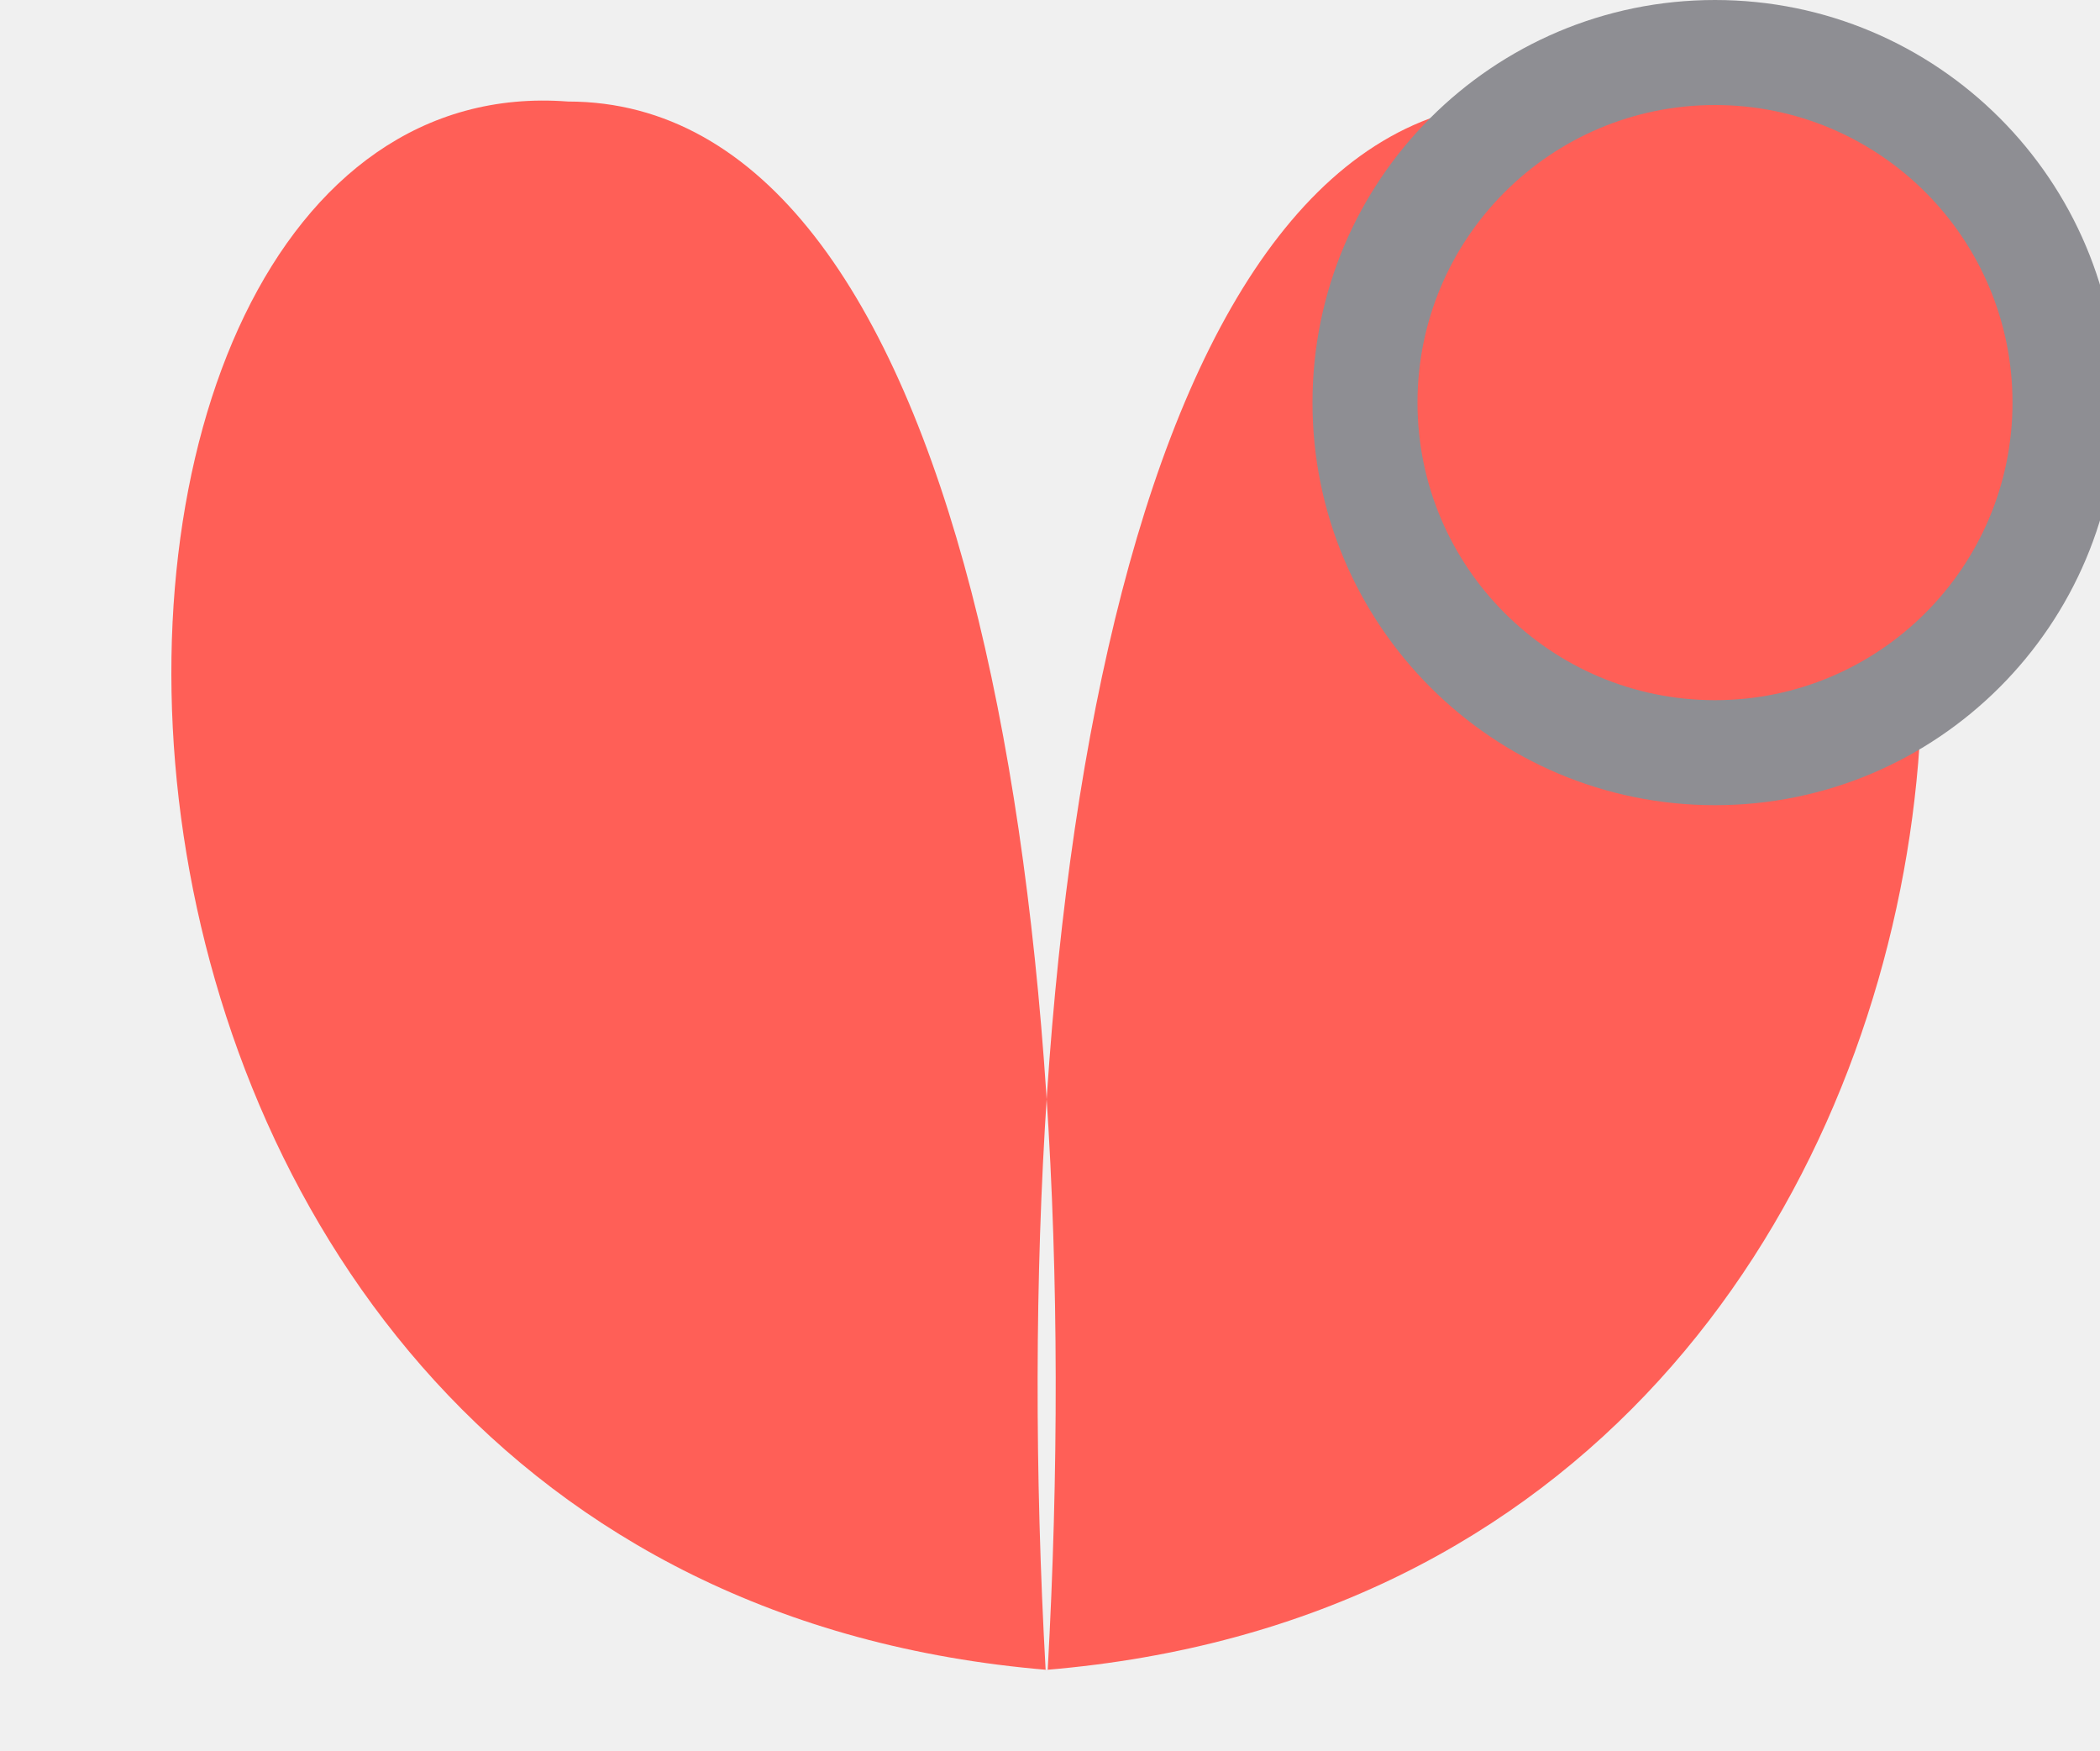
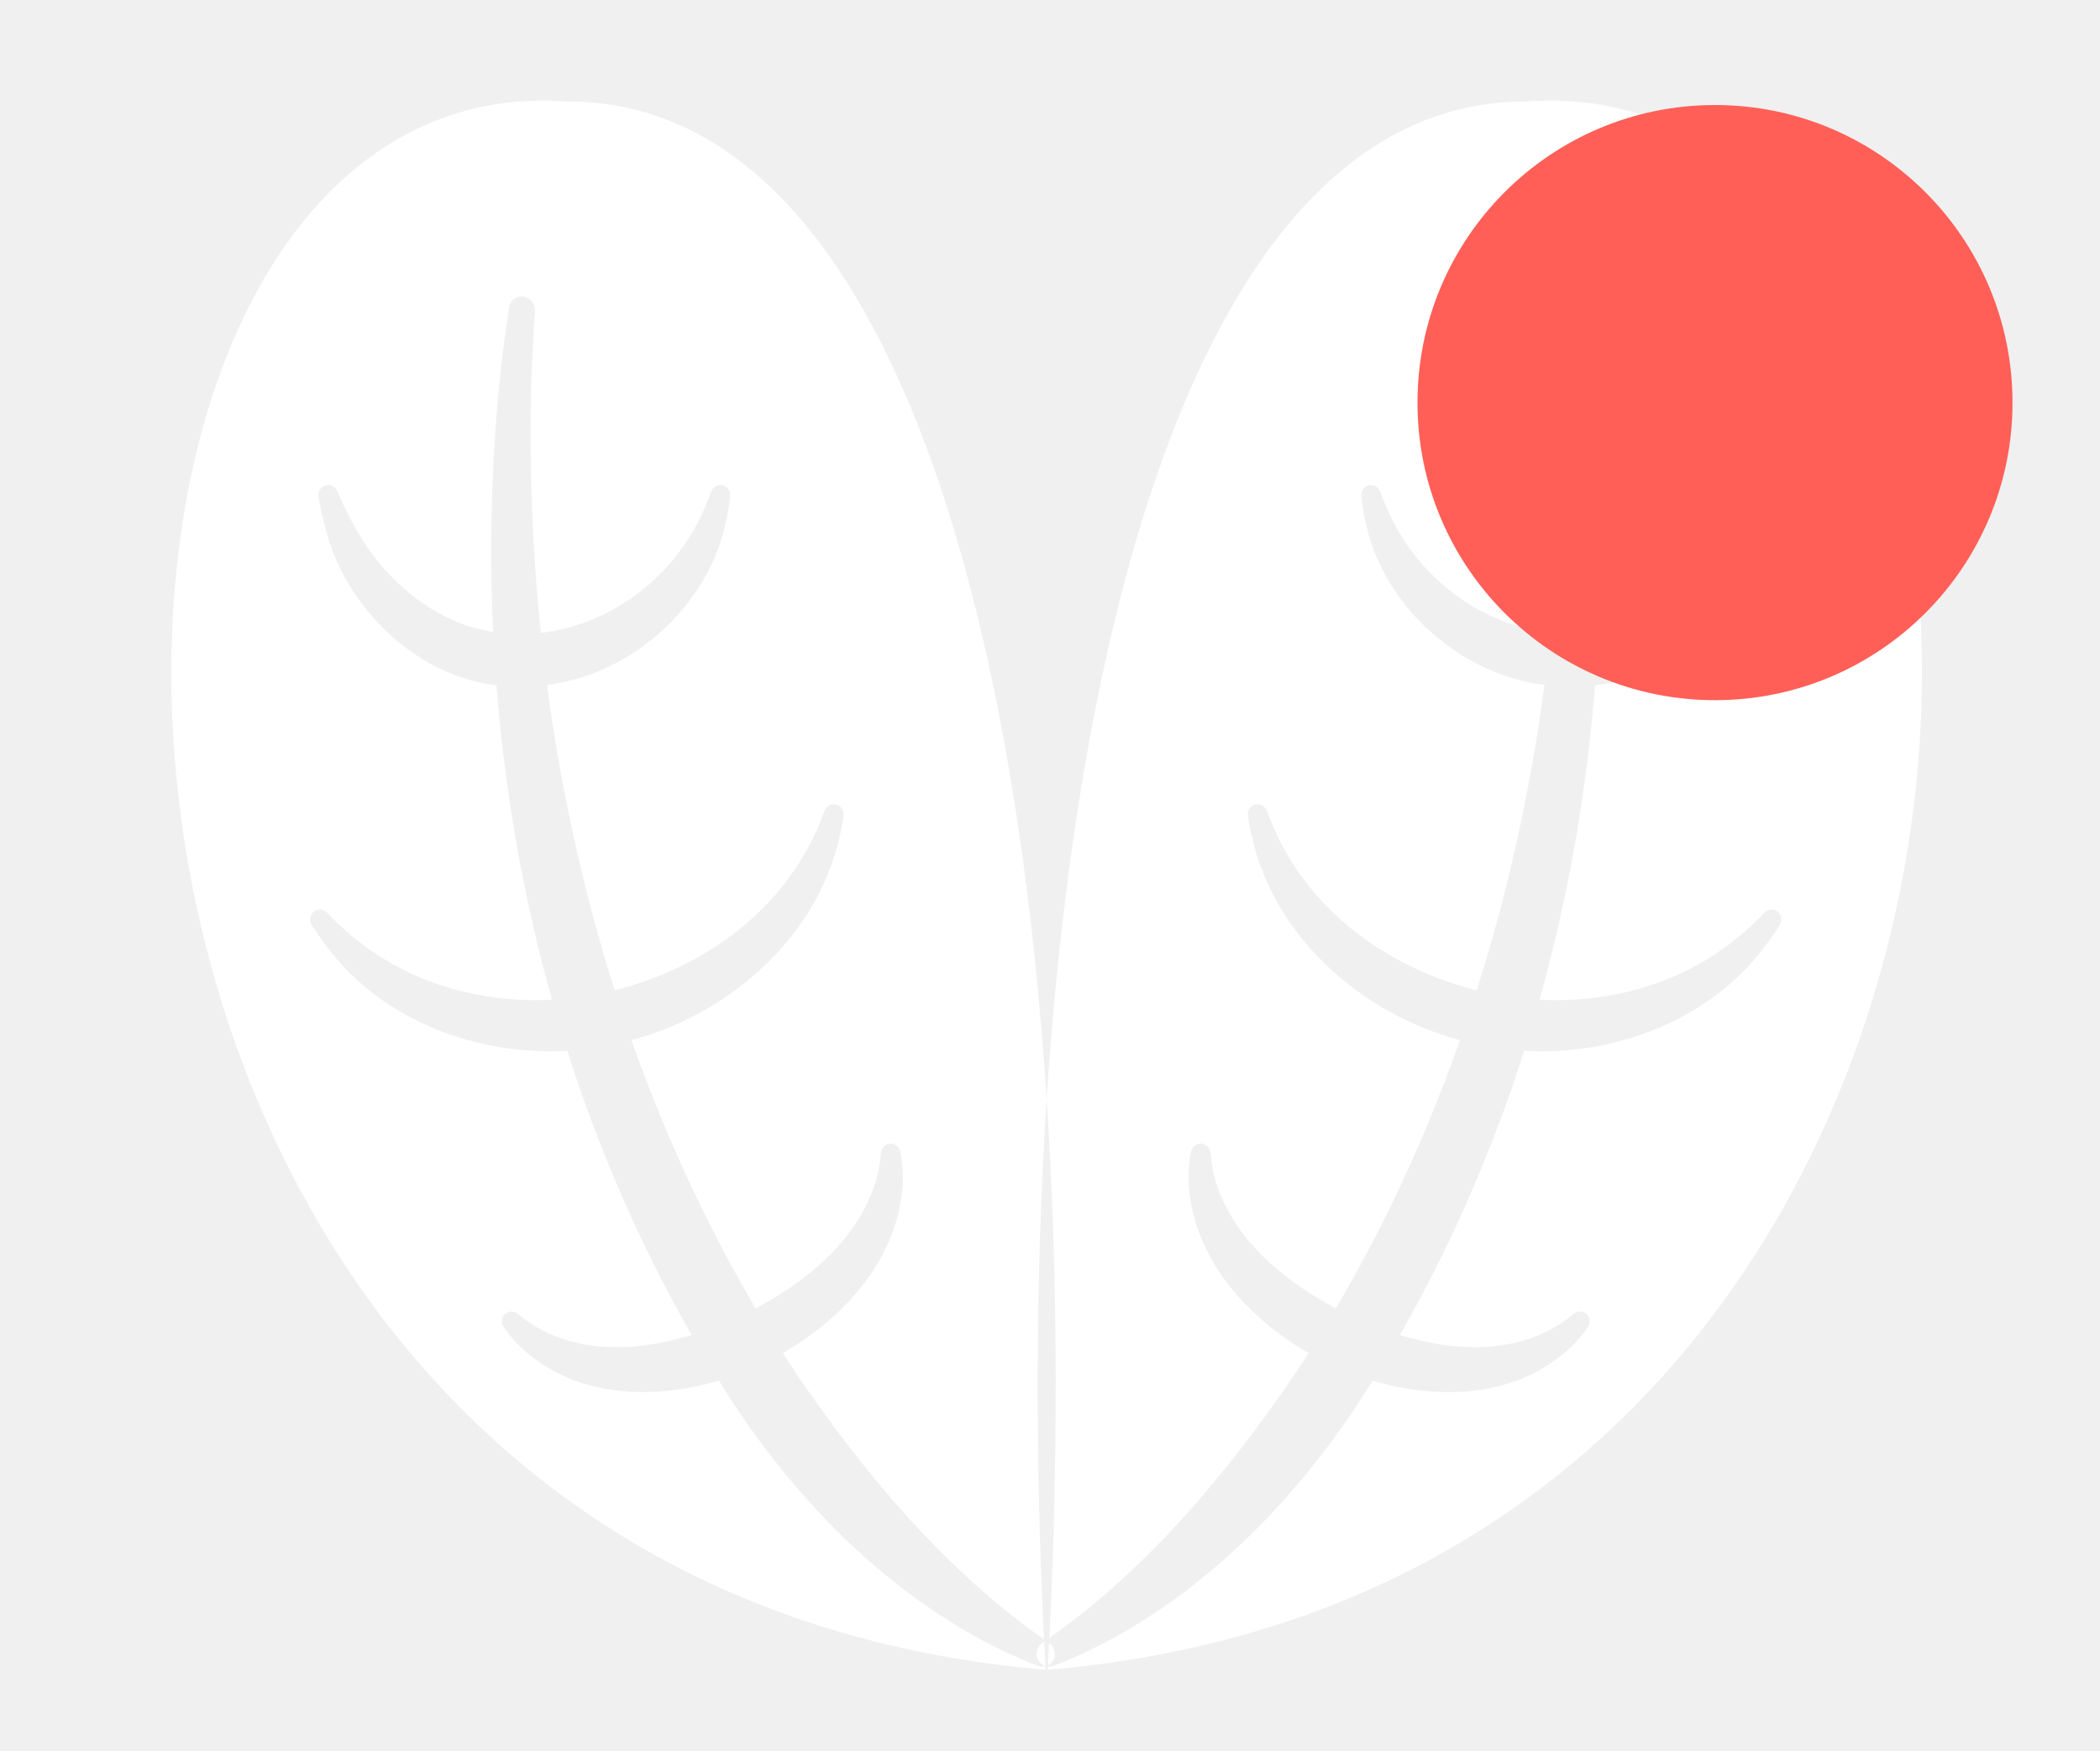
<svg xmlns="http://www.w3.org/2000/svg" viewBox="40 14 240 200">
-   <path fill="#FF5F57" fill-rule="evenodd" d="M159.737 204.8C36.221 194.555 38.184 20.523 104.909 25.6C149.768 25.6 164.721 115.2 159.737 204.8Z M159.5 204.8C283.016 194.555 281.053 20.523 214.328 25.6C169.469 25.6 154.516 115.2 159.5 204.8Z" />
-   <path fill="#8E8E93" d="M190 60 a46 46 0 1 0 92 0 a46 46 0 1 0 -92 0 Z" />
+   <defs>
+     <mask id="veins">
+       <rect x="0" y="0" width="320" height="240" fill="#FFFFFF" />
+       <path fill="#000" d="M160.544 204.288C160.188 204.425 159.794 204.449 159.434 204.328C159.075 204.208 158.782 203.957 158.617 203.625C158.452 203.293 158.426 202.902 158.542 202.532C158.658 202.162 158.908 201.848 159.225 201.632C161.562 200.034 163.801 198.304 165.952 196.468C174.509 189.13 181.56 180.393 187.898 171.131C209.763 138.226 219.299 97.595 218.318 58.073C218.231 55.235 218.084 52.41 217.873 49.578C217.844 49.189 217.96 48.794 218.206 48.48C218.452 48.166 218.807 47.958 219.194 47.901C219.58 47.845 219.97 47.944 220.278 48.177C220.587 48.41 220.788 48.758 220.847 49.142C221.284 51.989 221.649 54.838 221.947 57.711C225.857 97.777 217.709 140.468 194.438 175.516C187.699 185.391 179.05 194.307 168.617 200.378C166.005 201.895 163.303 203.213 160.544 204.288Z M219.764 164.17C219.978 163.986 220.249 163.869 220.535 163.859C220.821 163.85 221.097 163.948 221.306 164.134C221.514 164.321 221.641 164.584 221.664 164.87C221.686 165.155 221.6 165.438 221.441 165.67C220.837 166.532 220.159 167.324 219.386 168.058C212.047 174.844 200.734 173.891 192.467 170.094C184.167 166.285 176.163 158.691 175.83 148.777C175.817 147.714 175.913 146.666 176.117 145.635C176.174 145.359 176.318 145.101 176.54 144.919C176.761 144.738 177.039 144.648 177.318 144.669C177.597 144.69 177.858 144.821 178.05 145.034C178.242 145.247 178.345 145.524 178.36 145.805C178.417 146.708 178.558 147.577 178.772 148.429C180.87 156.102 187.848 161.302 194.955 164.634C202.123 167.823 210.629 169.604 217.585 165.706C218.347 165.264 219.067 164.761 219.764 164.17Z M241.608 118.315C241.803 118.108 242.066 117.967 242.353 117.934C242.64 117.902 242.926 117.979 243.151 118.152C243.376 118.325 243.525 118.581 243.567 118.866C243.61 119.152 243.542 119.442 243.392 119.685C242.706 120.784 241.978 121.81 241.153 122.821C233.85 132.056 220.54 135.914 208.946 133.335C197.32 131.008 186.606 122.4 183.433 111.005C183.073 109.754 182.808 108.508 182.622 107.228C182.583 106.946 182.637 106.652 182.792 106.408C182.946 106.164 183.185 105.989 183.46 105.922C183.736 105.854 184.028 105.898 184.278 106.043C184.528 106.189 184.712 106.424 184.808 106.692C185.213 107.82 185.673 108.89 186.198 109.942C190.92 119.411 200.273 125.389 210.173 127.461C220.081 129.558 230.968 127.663 239.029 120.755C239.933 119.987 240.775 119.193 241.608 118.315Z M240.453 70.167C240.563 69.906 240.757 69.681 241.012 69.548C241.266 69.415 241.558 69.383 241.829 69.462C242.099 69.54 242.329 69.723 242.473 69.971C242.617 70.22 242.66 70.513 242.614 70.793C242.421 71.908 242.202 72.94 241.905 74.026C239.742 83.614 230.289 92.944 219.087 92.431C208.132 92.35 198.387 83.948 196.155 74.026C195.883 72.923 195.698 71.844 195.576 70.724C195.548 70.443 195.609 70.153 195.769 69.913C195.928 69.674 196.169 69.506 196.444 69.445C196.719 69.384 197.008 69.434 197.254 69.583C197.5 69.732 197.679 69.968 197.772 70.236C198.118 71.212 198.504 72.123 198.946 73.033C202.846 81.158 210.971 86.311 219.192 86.432C227.479 86.728 235.069 81.192 239.14 72.962C239.614 72.042 240.037 71.153 240.453 70.167Z M158.481 204.288C158.837 204.425 159.231 204.449 159.591 204.328C159.95 204.208 160.243 203.957 160.408 203.625C160.573 203.293 160.599 202.902 160.483 202.532C160.367 202.162 160.117 201.848 159.8 201.632C157.463 200.034 155.224 198.304 153.073 196.468C144.516 189.13 137.465 180.393 131.127 171.131C109.262 138.226 99.726 97.595 100.707 58.073C100.794 55.235 100.941 52.41 101.152 49.578C101.181 49.189 101.065 48.794 100.819 48.48C100.573 48.166 100.218 47.958 99.831 47.901C99.445 47.845 99.055 47.944 98.747 48.177C98.438 48.41 98.237 48.758 98.178 49.142C97.741 51.989 97.376 54.838 97.078 57.711C93.168 97.777 101.316 140.468 124.586 175.516C131.326 185.391 139.975 194.307 150.408 200.378C153.02 201.895 155.722 203.213 158.481 204.288Z M99.261 164.17C99.047 163.986 98.776 163.869 98.49 163.859C98.204 163.85 97.928 163.948 97.719 164.134C97.511 164.321 97.383 164.584 97.361 164.87C97.338 165.155 97.425 165.438 97.584 165.67C98.188 166.532 98.866 167.324 99.639 168.058C106.978 174.844 118.291 173.891 126.558 170.094C134.858 166.285 142.862 158.691 143.195 148.777C143.208 147.714 143.112 146.666 142.908 145.635C142.851 145.359 142.707 145.101 142.485 144.919C142.264 144.738 141.986 144.648 141.707 144.669C141.428 144.69 141.166 144.821 140.975 145.034C140.783 145.247 140.68 145.524 140.665 145.805C140.608 146.708 140.467 147.577 140.253 148.429C138.155 156.102 131.177 161.302 124.07 164.634C116.902 167.823 108.396 169.604 101.44 165.706C100.678 165.264 99.958 164.761 99.261 164.17Z M77.418 118.315C77.222 118.108 76.959 117.967 76.672 117.934C76.385 117.902 76.099 117.979 75.874 118.152C75.649 118.325 75.501 118.581 75.458 118.866C75.415 119.152 75.483 119.442 75.632 119.685C76.319 120.784 77.047 121.81 77.872 122.821C85.175 132.056 98.485 135.914 110.079 133.335C121.705 131.008 132.419 122.4 135.592 111.005C135.952 109.754 136.217 108.508 136.403 107.228C136.442 106.946 136.388 106.652 136.233 106.408C136.079 106.164 135.84 105.989 135.565 105.922C135.289 105.854 134.997 105.898 134.747 106.043C134.497 106.189 134.313 106.424 134.217 106.692C133.812 107.82 133.352 108.89 132.827 109.942C128.105 119.411 118.752 125.389 108.852 127.461C98.944 129.558 88.056 127.663 79.996 120.755C79.092 119.987 78.25 119.193 77.418 118.315Z M78.572 70.167C78.462 69.906 78.268 69.681 78.013 69.548C77.759 69.415 77.467 69.383 77.196 69.462C76.926 69.54 76.696 69.723 76.552 69.971C76.408 70.22 76.365 70.513 76.411 70.793C76.604 71.908 76.823 72.94 77.12 74.026C79.283 83.614 88.736 92.944 99.938 92.431C110.893 92.35 120.638 83.948 122.87 74.026C123.142 72.923 123.327 71.844 123.449 70.724C123.477 70.443 123.416 70.153 123.256 69.913C123.097 69.674 122.856 69.506 122.581 69.445C122.306 69.384 122.017 69.434 121.771 69.583C121.525 69.732 121.346 69.968 121.253 70.236C120.907 71.212 120.521 72.123 120.079 73.033C116.179 81.158 108.054 86.311 99.833 86.432C91.546 86.728 83.956 81.192 79.885 72.962C79.411 72.042 78.988 71.153 78.572 70.167Z" />
+     </mask>
+   </defs>
+   <path fill="#FFFFFF" mask="url(#veins)" d="M159.737 204.8C36.221 194.555 38.184 20.523 104.909 25.6C149.768 25.6 164.721 115.2 159.737 204.8Z M159.5 204.8C283.016 194.555 281.053 20.523 214.328 25.6C169.469 25.6 154.516 115.2 159.5 204.8Z" />
  <path fill="#FF5F57" d="M202 60 a34 34 0 1 0 68 0 a34 34 0 1 0 -68 0 Z" />
</svg>
